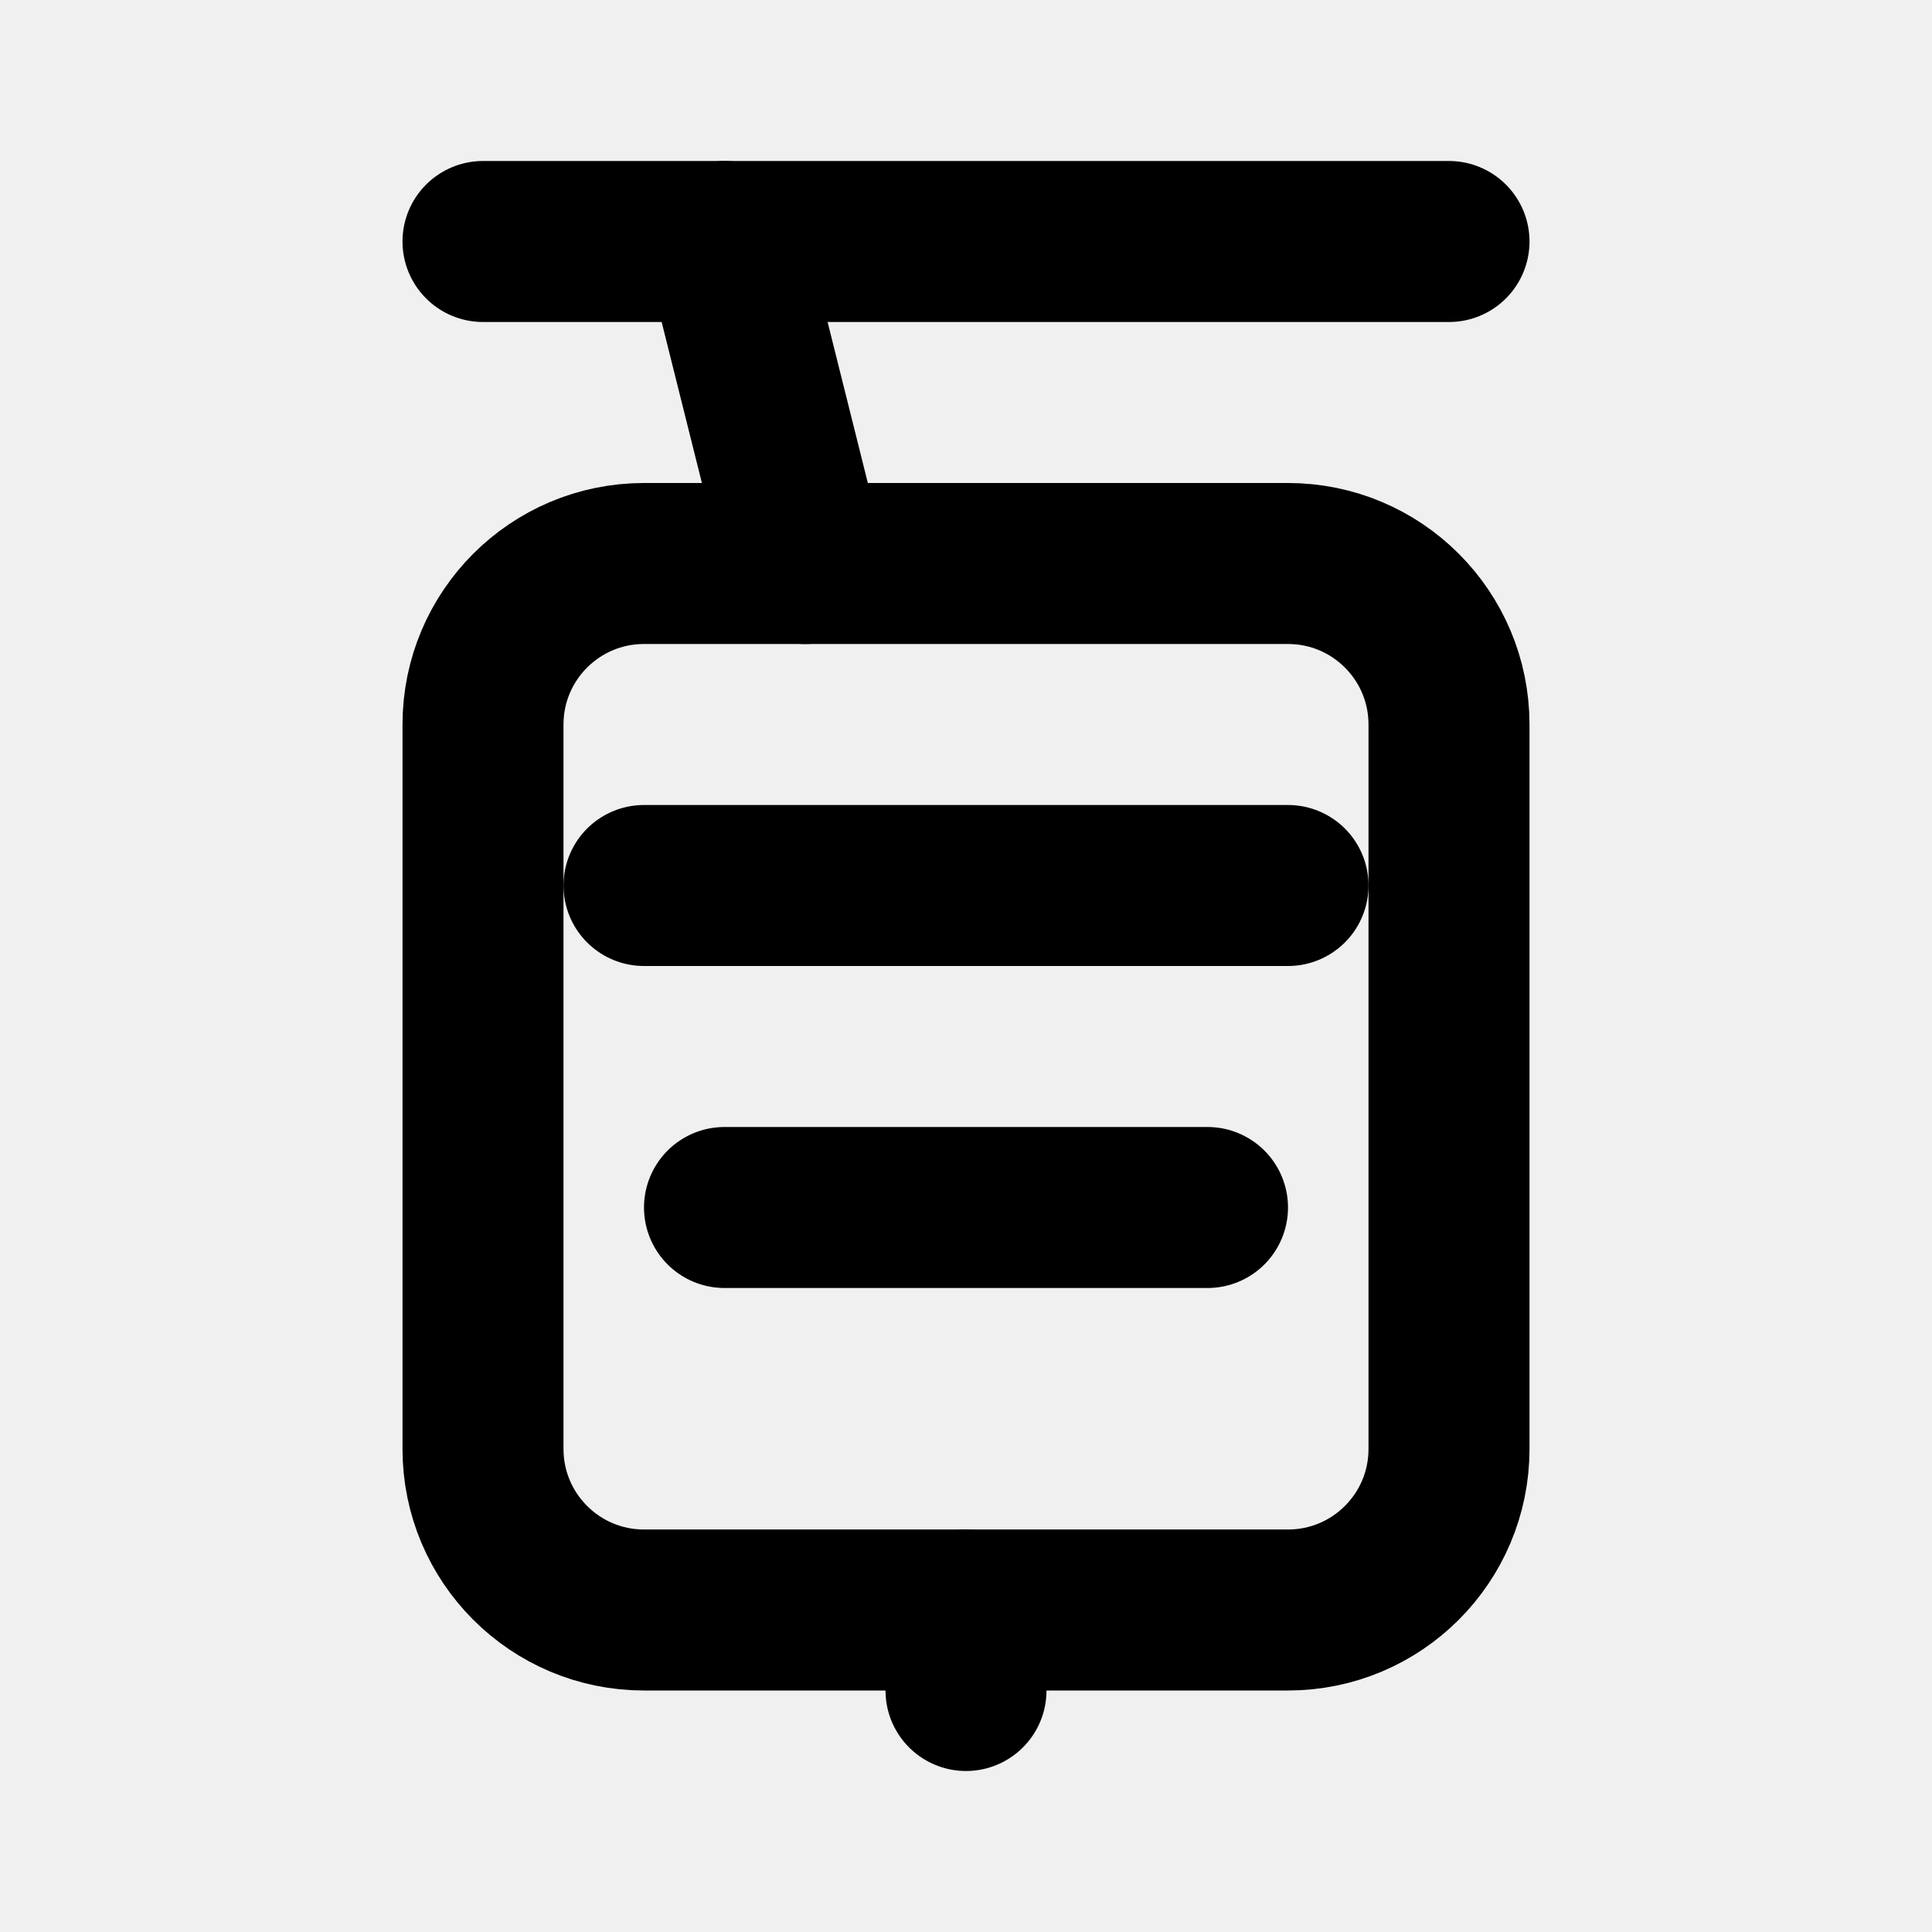
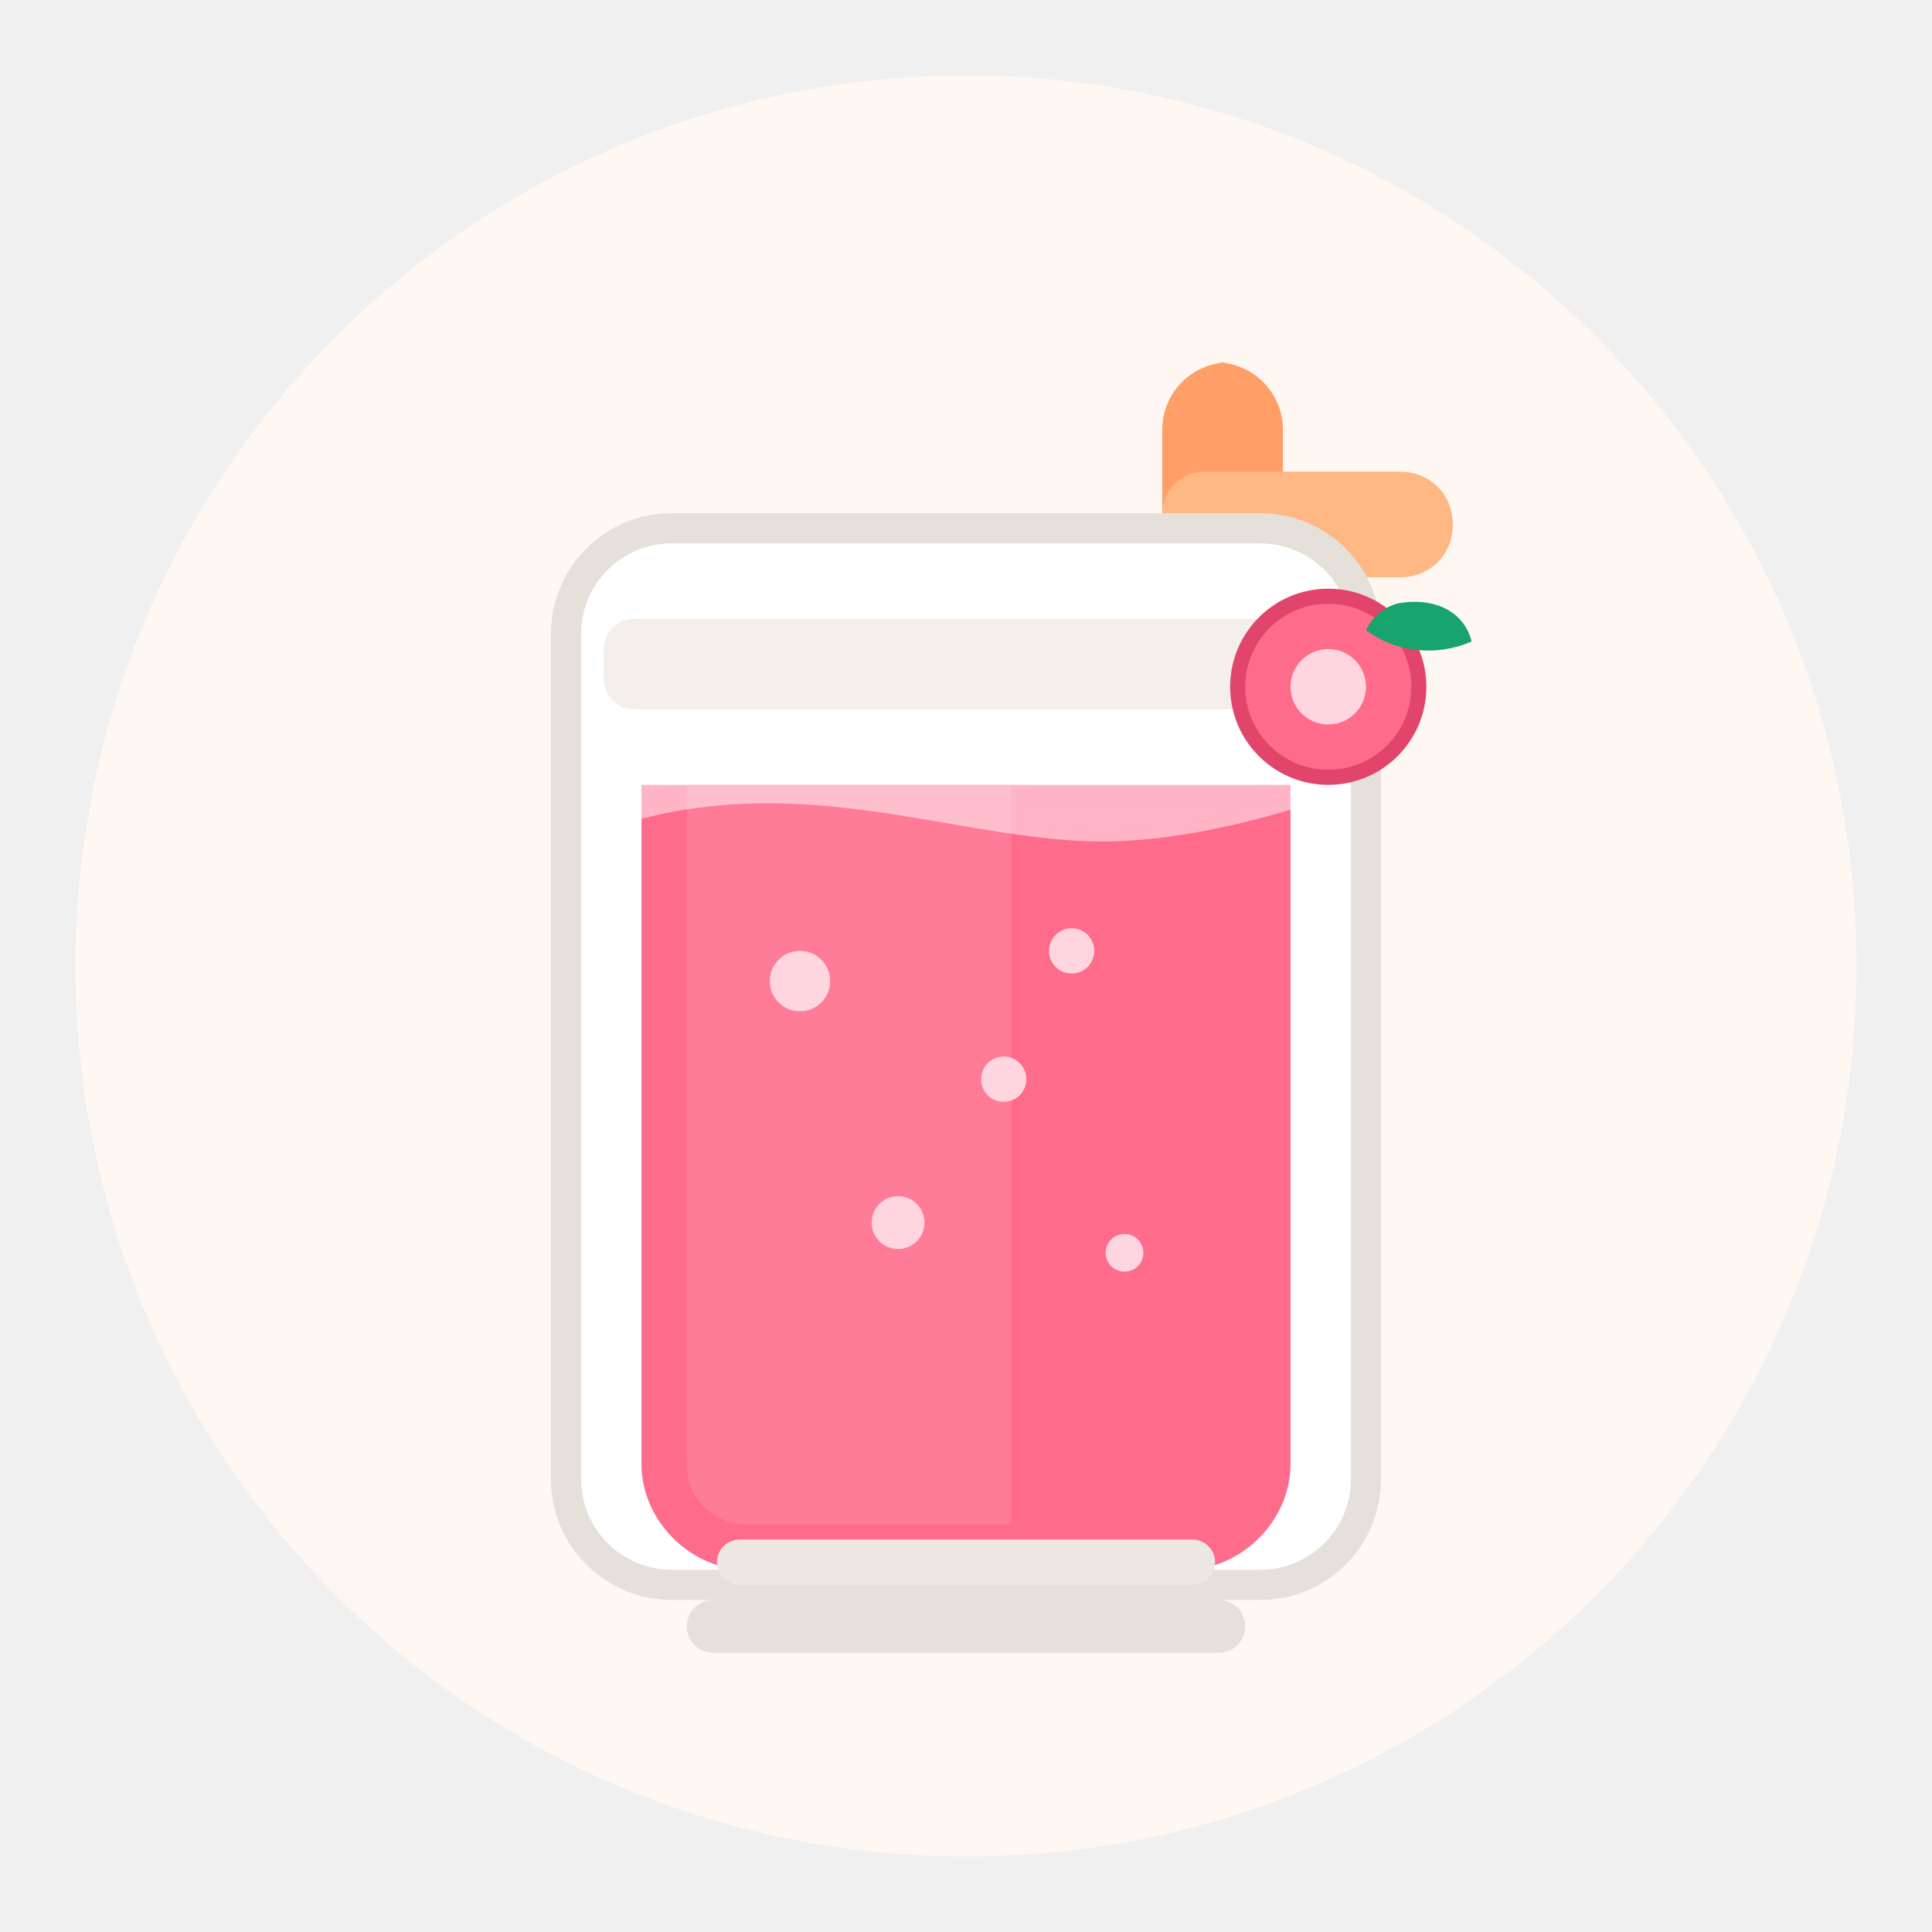
- <svg xmlns="http://www.w3.org/2000/svg" viewBox="0 0 24 24" width="24" height="24" fill="none" stroke="currentColor" stroke-width="2" stroke-linecap="round" stroke-linejoin="round">
-   <path d="M6 3h12" />
-   <path d="M9 3l1 4" />
-   <rect x="6" y="7" width="12" height="13" rx="2" />
-   <path d="M8 11h8M9 15h6" />
-   <path d="M12 20v1" />
+ <svg xmlns="http://www.w3.org/2000/svg" width="512" height="512" viewBox="0 0 512 512" fill="none" role="img" aria-labelledby="title desc">
+   <circle cx="256" cy="256" r="236" fill="#FFF7F2" />
+   <path d="M322 96c10 0 18 8 18 18v40c0 6-5 11-11 11h-10c-6 0-11-5-11-11v-40c0-10 8-18 18-18z" fill="#FF9E66" />
+   <path d="M319 125h52c8 0 14 6 14 14s-6 14-14 14h-52c-6 0-11-5-11-11v-6c0-6 5-11 11-11z" fill="#FFB784" />
+   <rect x="150" y="140" width="212" height="280" rx="28" fill="#FFFFFF" stroke="#E6E0DA" stroke-width="8" />
+   <path d="M170 208h172v180c0 15-13 28-28 28H198c-15 0-28-13-28-28V208z" fill="#FF6B8A" />
+   <path d="M182 208h86v196h-70c-9 0-16-7-16-16V208z" fill="#FF86A0" opacity=".65" />
+   <circle cx="212" cy="260" r="8" fill="#FFD6DF" />
+   <circle cx="266" cy="286" r="6" fill="#FFD6DF" />
+   <circle cx="238" cy="324" r="7" fill="#FFD6DF" />
+   <circle cx="298" cy="332" r="5" fill="#FFD6DF" />
+   <circle cx="284" cy="252" r="6" fill="#FFD6DF" />
+   <path d="M330 160c8 0 14 6 14 14v40c-20 6-37 9-52 9-36 0-76-18-122-6v-43c0-8 6-14 14-14h146z" fill="#FFFFFF" opacity=".5" />
+   <rect x="160" y="164" width="192" height="24" rx="8" fill="#F4EFEA" />
+   <circle cx="352" cy="182" r="24" fill="#FF6B8A" stroke="#E2456B" stroke-width="4" />
+   <circle cx="352" cy="182" r="10" fill="#FFD6DF" />
+   <path d="M370 160c10-2 18 2 20 10-9 4-20 3-28-3 2-4 5-6 8-7z" fill="#18A56D" />
+   <rect x="190" y="408" width="132" height="12" rx="6" fill="#EDE7E1" />
+   <rect x="182" y="424" width="148" height="14" rx="7" fill="#E6E0DA" />
</svg>
